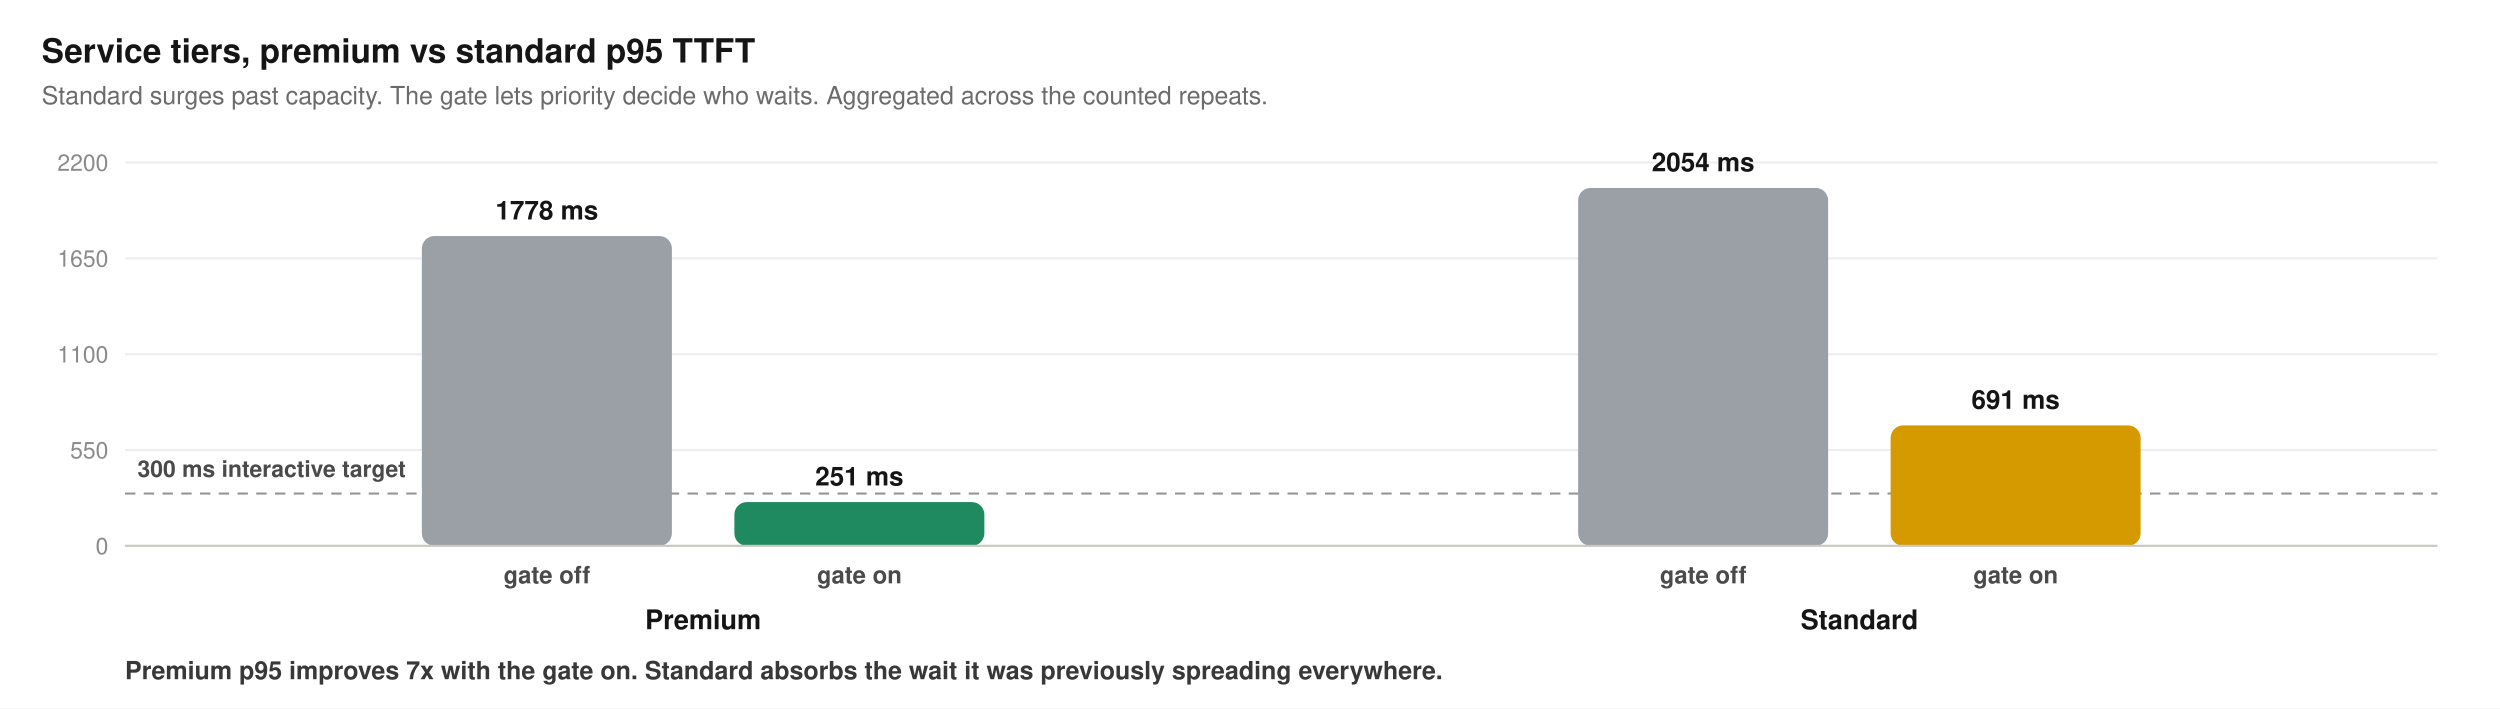
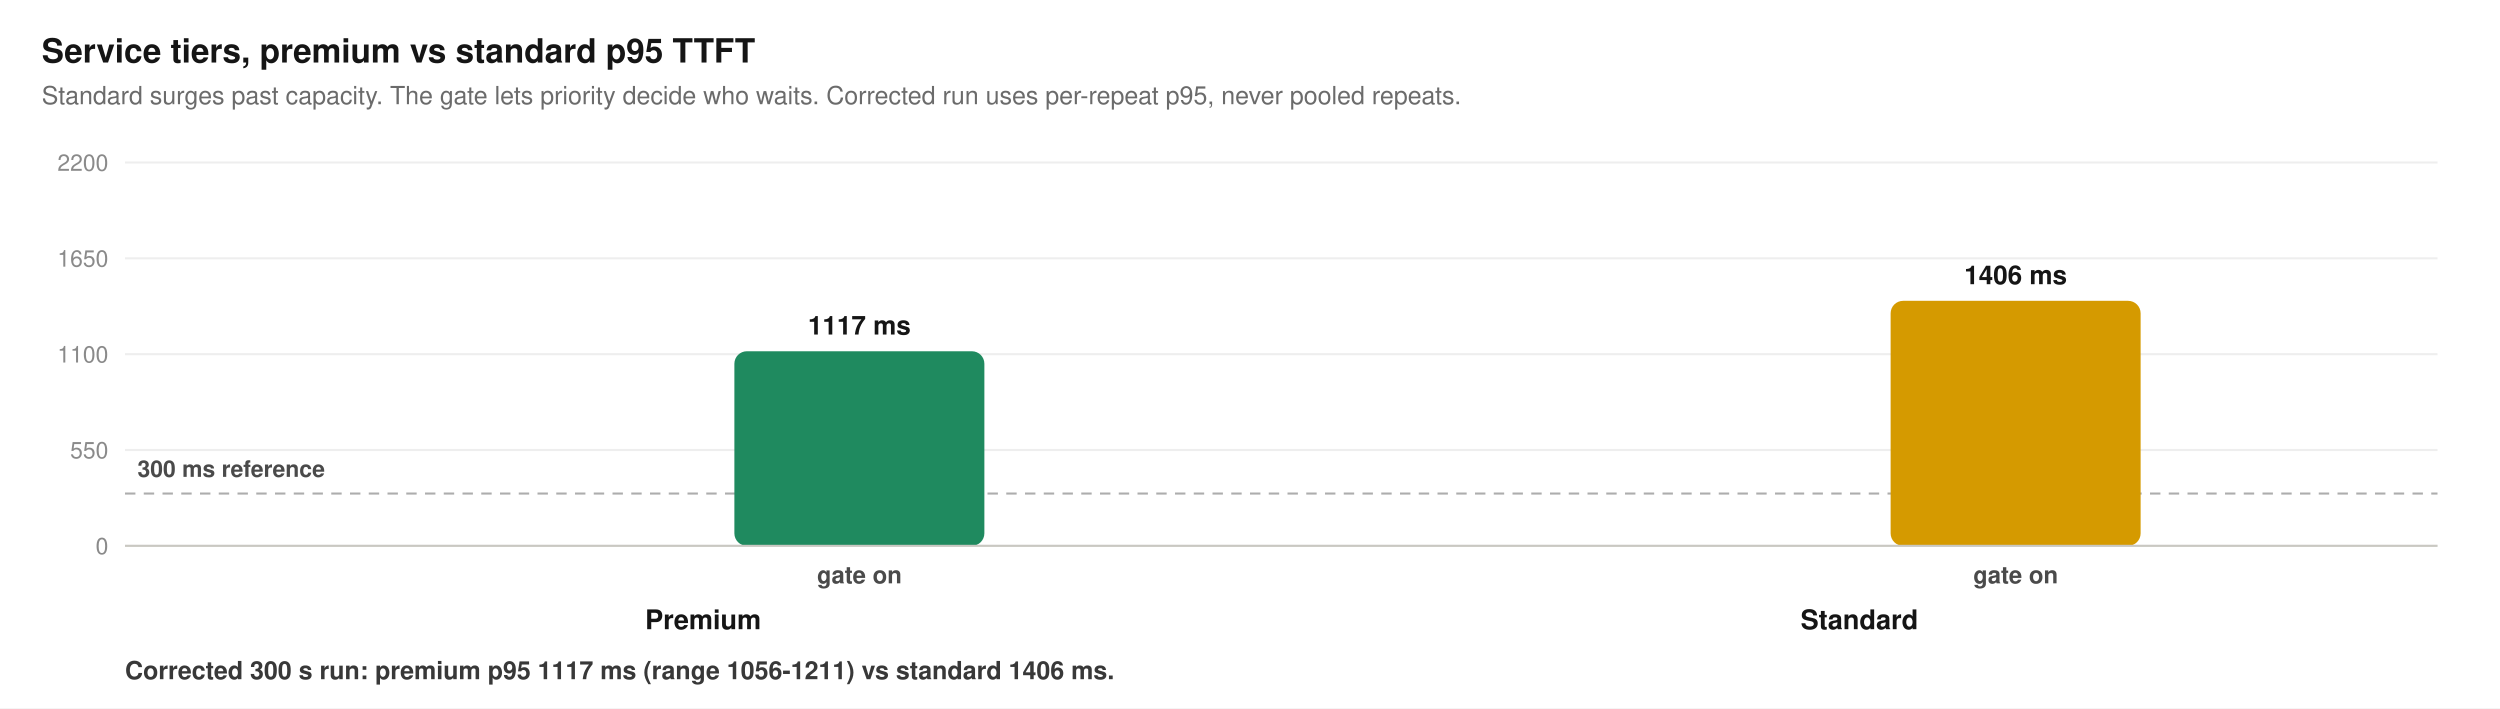
<svg xmlns="http://www.w3.org/2000/svg" viewBox="0 0 1200 340" role="img" aria-label="Service tiers, premium vs standard p95 TTFT">
  <rect width="1200" height="340" fill="#ffffff" />
  <text x="20" y="30" font-family="-apple-system,BlinkMacSystemFont,Segoe UI,Helvetica,Arial,sans-serif" font-size="16" font-weight="800" fill="#151515" text-anchor="start">Service tiers, premium vs standard p95 TTFT</text>
-   <text x="20" y="50" font-family="-apple-system,BlinkMacSystemFont,Segoe UI,Helvetica,Arial,sans-serif" font-size="12" font-weight="400" fill="#6b6b6b" text-anchor="start">Standard surges past capacity. The gate lets priority decide who waits. Aggregated across the counted repeats.</text>
+   <text x="20" y="50" font-family="-apple-system,BlinkMacSystemFont,Segoe UI,Helvetica,Arial,sans-serif" font-size="12" font-weight="400" fill="#6b6b6b" text-anchor="start">Standard surges past capacity. The gate lets priority decide who waits. Corrected run uses per-repeat p95, never pooled repeats.</text>
  <line x1="60" y1="262.0" x2="1170" y2="262.0" stroke="#eeeeee" />
  <text x="52" y="266.0" font-family="-apple-system,BlinkMacSystemFont,Segoe UI,Helvetica,Arial,sans-serif" font-size="11" font-weight="400" fill="#8a8a8a" text-anchor="end">0</text>
  <line x1="60" y1="216.0" x2="1170" y2="216.0" stroke="#eeeeee" />
  <text x="52" y="220.0" font-family="-apple-system,BlinkMacSystemFont,Segoe UI,Helvetica,Arial,sans-serif" font-size="11" font-weight="400" fill="#8a8a8a" text-anchor="end">550</text>
  <line x1="60" y1="170.0" x2="1170" y2="170.0" stroke="#eeeeee" />
  <text x="52" y="174.0" font-family="-apple-system,BlinkMacSystemFont,Segoe UI,Helvetica,Arial,sans-serif" font-size="11" font-weight="400" fill="#8a8a8a" text-anchor="end">1100</text>
  <line x1="60" y1="124.0" x2="1170" y2="124.0" stroke="#eeeeee" />
  <text x="52" y="128.0" font-family="-apple-system,BlinkMacSystemFont,Segoe UI,Helvetica,Arial,sans-serif" font-size="11" font-weight="400" fill="#8a8a8a" text-anchor="end">1650</text>
  <line x1="60" y1="78.0" x2="1170" y2="78.0" stroke="#eeeeee" />
  <text x="52" y="82.0" font-family="-apple-system,BlinkMacSystemFont,Segoe UI,Helvetica,Arial,sans-serif" font-size="11" font-weight="400" fill="#8a8a8a" text-anchor="end">2200</text>
-   <line x1="60" y1="236.9" x2="1170" y2="236.9" stroke="#151515" stroke-dasharray="5 4" opacity=".45" />
-   <text x="66" y="228.909" font-family="-apple-system,BlinkMacSystemFont,Segoe UI,Helvetica,Arial,sans-serif" font-size="11" font-weight="600" fill="#4a4a4a" text-anchor="start">300 ms interactive target</text>
-   <rect x="202.5" y="113.3" width="120.0" height="148.7" rx="6" fill="#9aa0a6" />
-   <text x="262.5" y="105.329" font-family="-apple-system,BlinkMacSystemFont,Segoe UI,Helvetica,Arial,sans-serif" font-size="12.5" font-weight="800" fill="#151515" text-anchor="middle">1778 ms</text>
-   <text x="262.5" y="280" font-family="-apple-system,BlinkMacSystemFont,Segoe UI,Helvetica,Arial,sans-serif" font-size="11.5" font-weight="600" fill="#4a4a4a" text-anchor="middle">gate off</text>
-   <rect x="352.5" y="241.0" width="120.0" height="21.0" rx="6" fill="#1f8a5f" />
-   <text x="412.5" y="233.011" font-family="-apple-system,BlinkMacSystemFont,Segoe UI,Helvetica,Arial,sans-serif" font-size="12.5" font-weight="800" fill="#151515" text-anchor="middle">251 ms</text>
+   <line x1="60" y1="236.9" x2="1170" y2="236.9" stroke="#151515" stroke-dasharray="5 4" opacity=".35" />
+   <text x="66" y="228.909" font-family="-apple-system,BlinkMacSystemFont,Segoe UI,Helvetica,Arial,sans-serif" font-size="11" font-weight="600" fill="#4a4a4a" text-anchor="start">300 ms reference</text>
+   <rect x="352.5" y="168.6" width="120.0" height="93.4" rx="6" fill="#1f8a5f" />
+   <text x="412.5" y="160.578" font-family="-apple-system,BlinkMacSystemFont,Segoe UI,Helvetica,Arial,sans-serif" font-size="12.5" font-weight="800" fill="#151515" text-anchor="middle">1117 ms</text>
  <text x="412.5" y="280" font-family="-apple-system,BlinkMacSystemFont,Segoe UI,Helvetica,Arial,sans-serif" font-size="11.5" font-weight="600" fill="#4a4a4a" text-anchor="middle">gate on</text>
  <text x="337.5" y="302" font-family="-apple-system,BlinkMacSystemFont,Segoe UI,Helvetica,Arial,sans-serif" font-size="13" font-weight="700" fill="#151515" text-anchor="middle">Premium</text>
-   <rect x="757.5" y="90.2" width="120.0" height="171.8" rx="6" fill="#9aa0a6" />
-   <text x="817.5" y="82.21" font-family="-apple-system,BlinkMacSystemFont,Segoe UI,Helvetica,Arial,sans-serif" font-size="12.5" font-weight="800" fill="#151515" text-anchor="middle">2054 ms</text>
-   <text x="817.5" y="280" font-family="-apple-system,BlinkMacSystemFont,Segoe UI,Helvetica,Arial,sans-serif" font-size="11.5" font-weight="600" fill="#4a4a4a" text-anchor="middle">gate off</text>
-   <rect x="907.5" y="204.2" width="120.0" height="57.8" rx="6" fill="#d59a00" />
-   <text x="967.5" y="196.215" font-family="-apple-system,BlinkMacSystemFont,Segoe UI,Helvetica,Arial,sans-serif" font-size="12.5" font-weight="800" fill="#151515" text-anchor="middle">691 ms</text>
+   <rect x="907.5" y="144.4" width="120.0" height="117.6" rx="6" fill="#d59a00" />
+   <text x="967.5" y="136.407" font-family="-apple-system,BlinkMacSystemFont,Segoe UI,Helvetica,Arial,sans-serif" font-size="12.5" font-weight="800" fill="#151515" text-anchor="middle">1406 ms</text>
  <text x="967.5" y="280" font-family="-apple-system,BlinkMacSystemFont,Segoe UI,Helvetica,Arial,sans-serif" font-size="11.5" font-weight="600" fill="#4a4a4a" text-anchor="middle">gate on</text>
  <text x="892.5" y="302" font-family="-apple-system,BlinkMacSystemFont,Segoe UI,Helvetica,Arial,sans-serif" font-size="13" font-weight="700" fill="#151515" text-anchor="middle">Standard</text>
-   <text x="60" y="326" font-family="-apple-system,BlinkMacSystemFont,Segoe UI,Helvetica,Arial,sans-serif" font-size="12" font-weight="600" fill="#383838" text-anchor="start">Premium p95 improves 7x with the gate on. Standard absorbs the wait it was previously spreading everywhere.</text>
+   <text x="60" y="326" font-family="-apple-system,BlinkMacSystemFont,Segoe UI,Helvetica,Arial,sans-serif" font-size="12" font-weight="600" fill="#383838" text-anchor="start">Corrected 300 s run: premium p95 1117 ms (range 1056-1211) vs standard 1406 ms.</text>
  <line x1="60" y1="262" x2="1170" y2="262" stroke="#c9c8c2" />
</svg>
